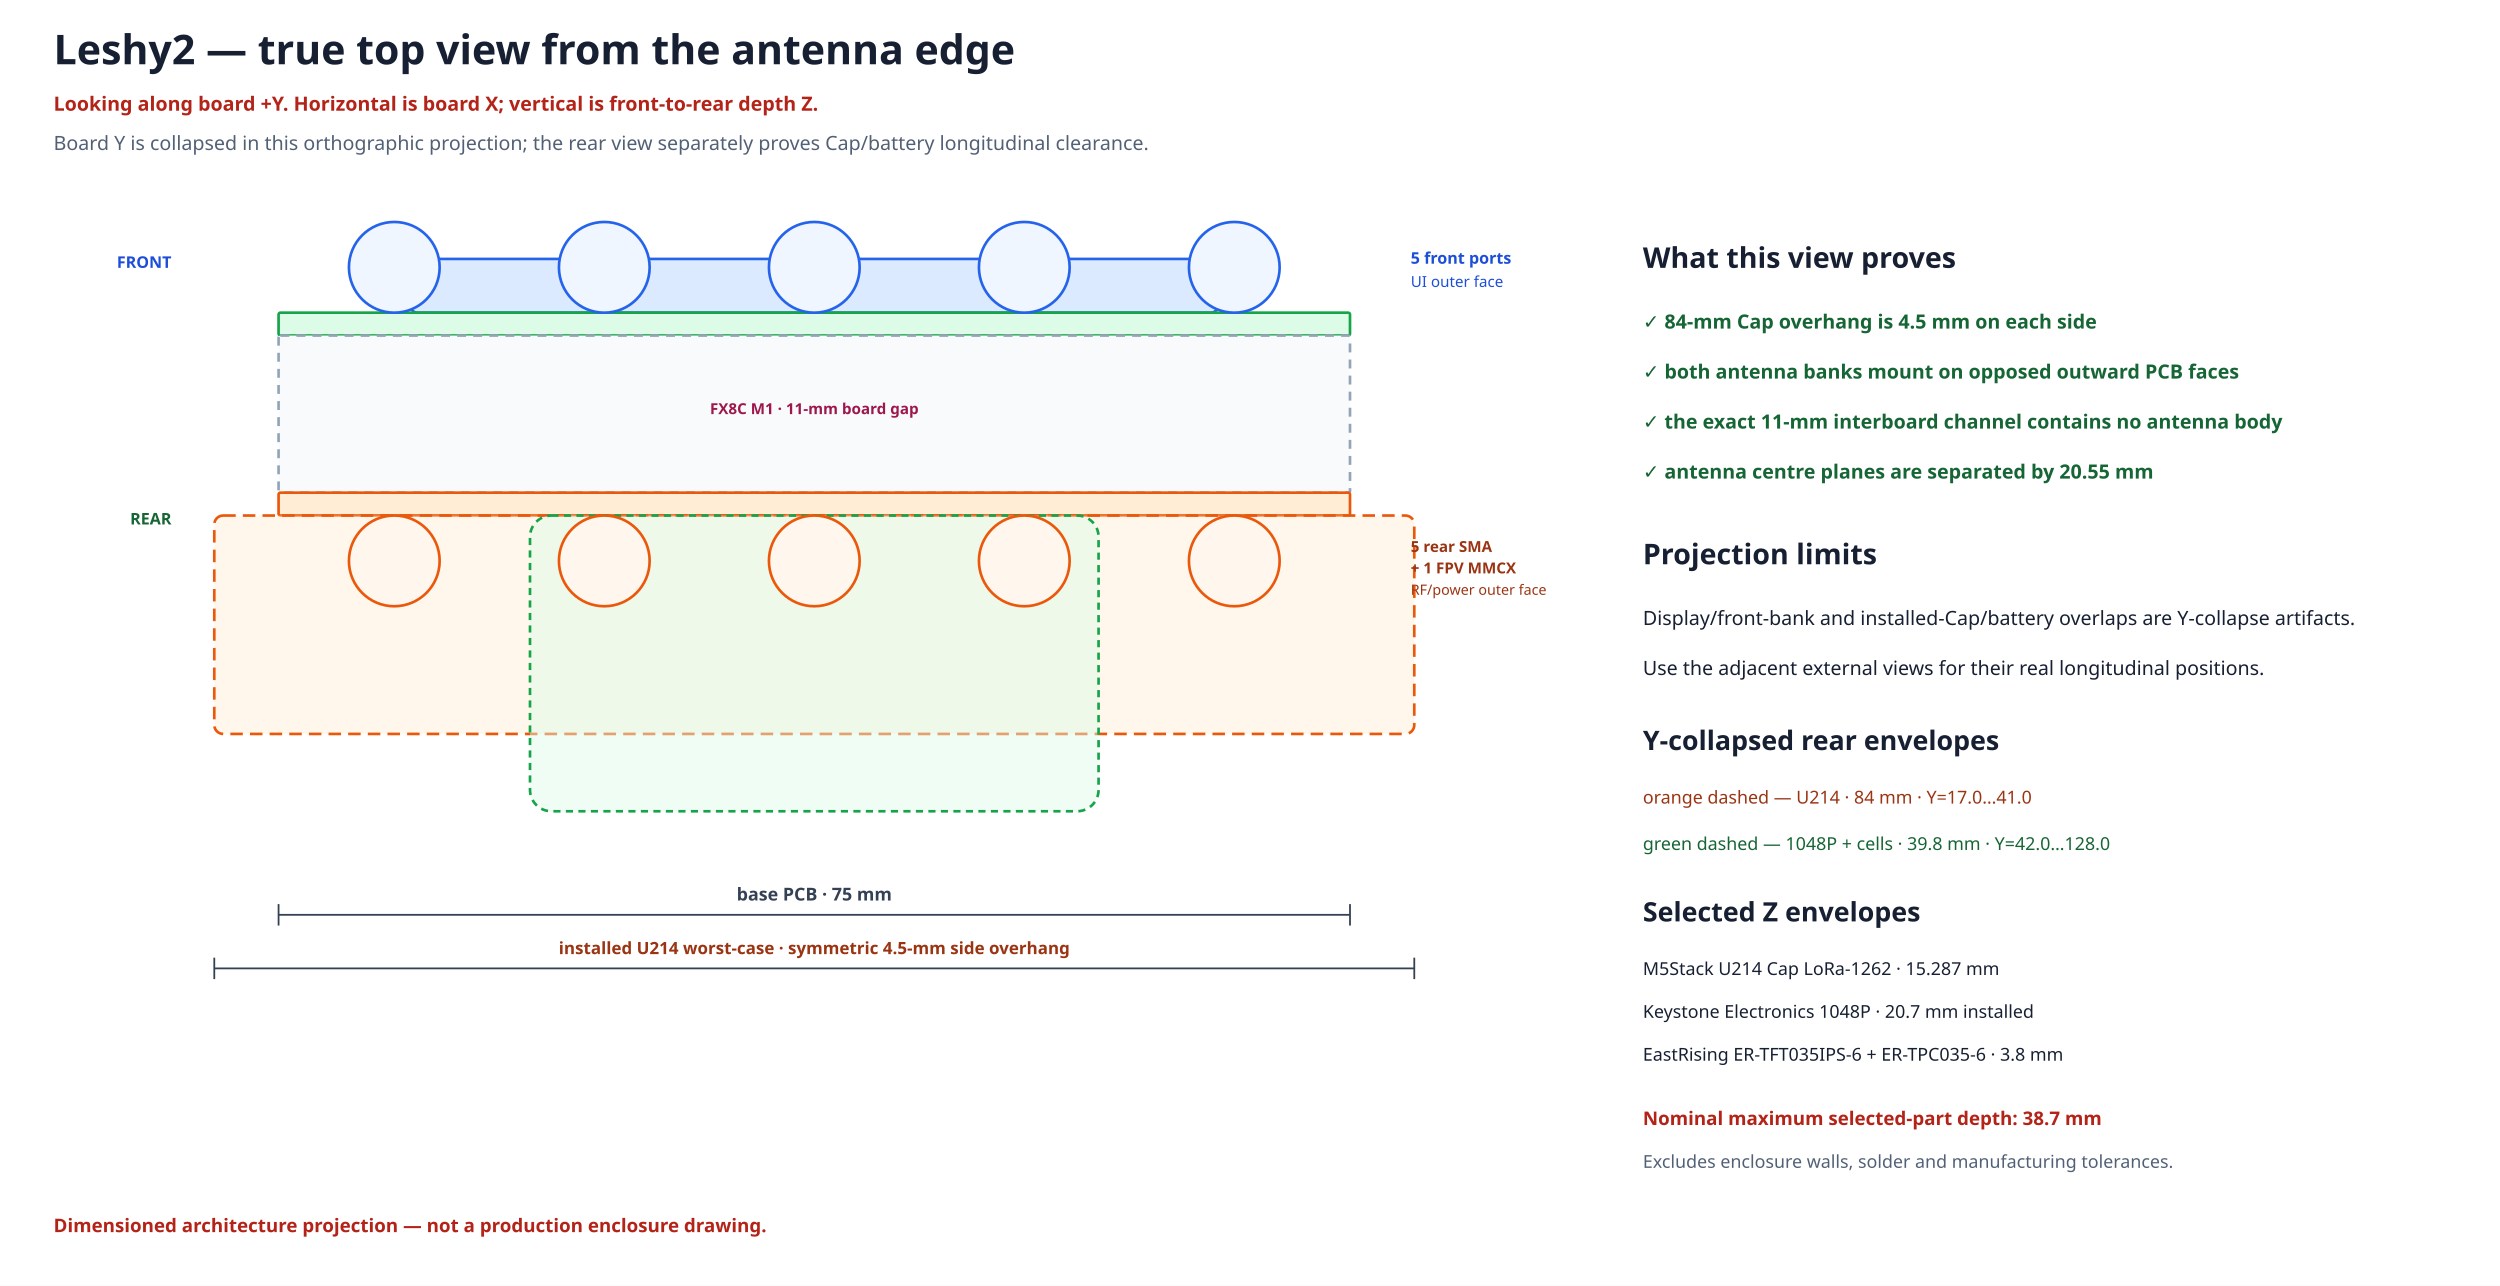
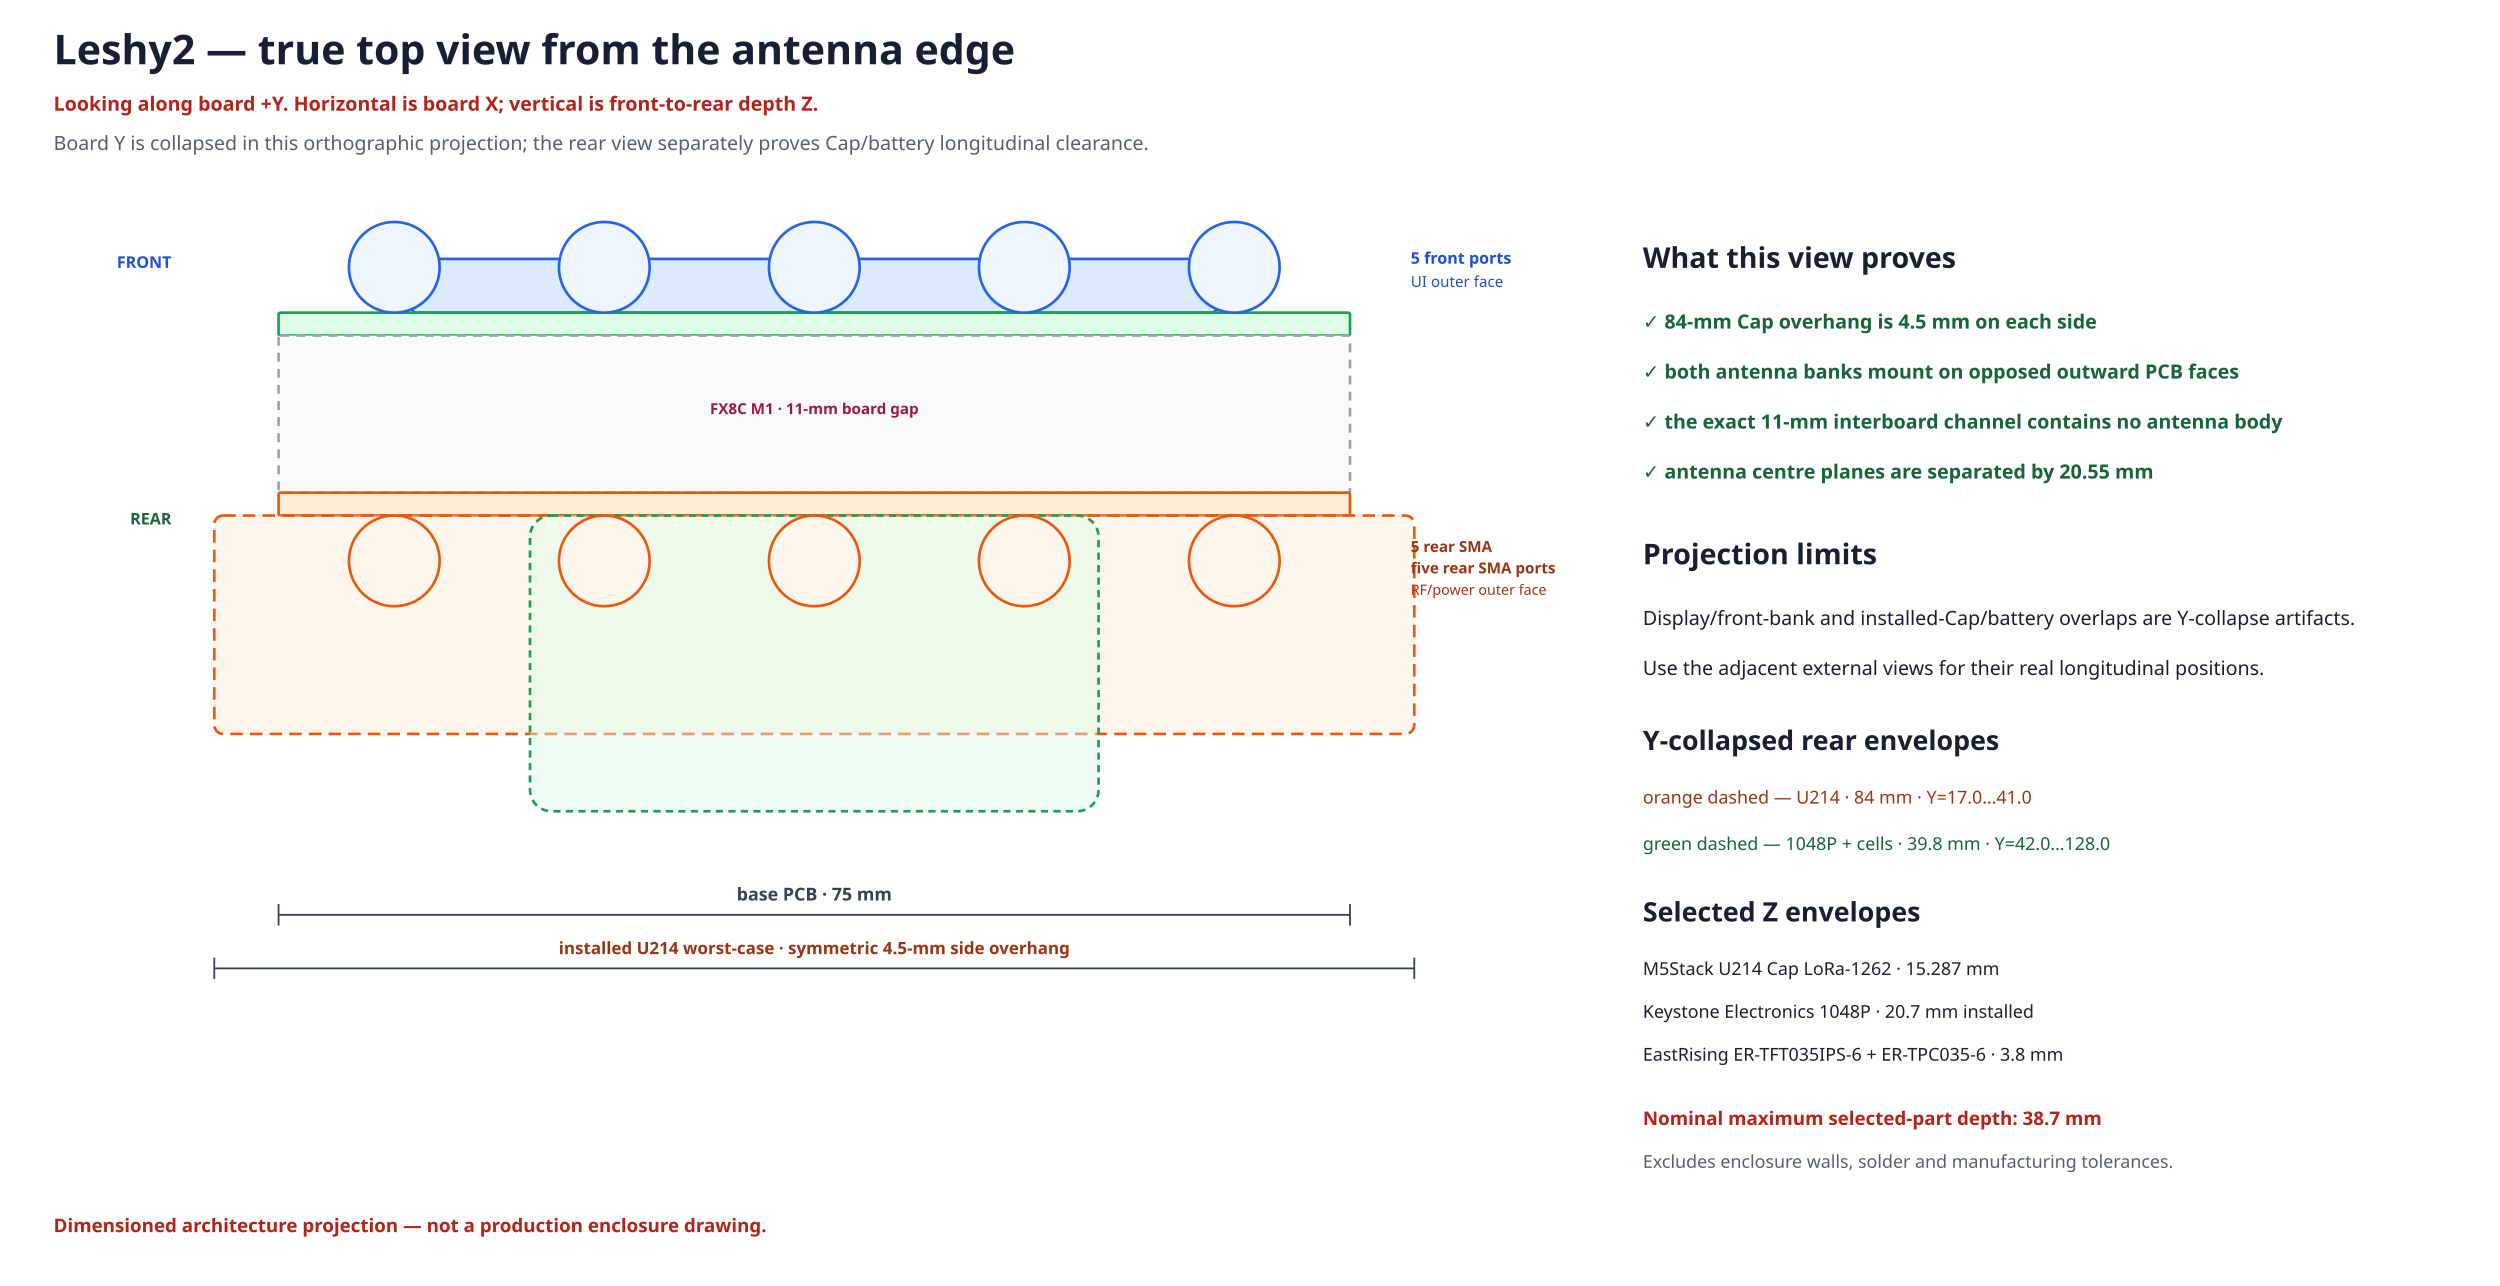
<svg xmlns="http://www.w3.org/2000/svg" width="1400" height="720" viewBox="0 0 1400 720" data-view="top-edge" data-look-direction="antenna-edge-to-bottom" data-rf-mounting="opposed-outer-faces" data-x-scale-px-per-mm="8.0" data-z-scale-px-per-mm="8.0">
  <rect width="100%" height="100%" fill="#ffffff" />
  <text x="30.0" y="36.0" font-family="sans-serif" font-size="23" font-weight="bold" text-anchor="start" fill="#172033">Leshy2 — true top view from the antenna edge</text>
  <text x="30.0" y="62.0" font-family="sans-serif" font-size="11" font-weight="bold" text-anchor="start" fill="#b42318">Looking along board +Y. Horizontal is board X; vertical is front-to-rear depth Z.</text>
  <text x="30.0" y="84.0" font-family="sans-serif" font-size="11" font-weight="normal" text-anchor="start" fill="#526076">Board Y is collapsed in this orthographic projection; the rear view separately proves Cap/battery longitudinal clearance.</text>
  <text x="96.0" y="150.0" font-family="sans-serif" font-size="9" font-weight="bold" text-anchor="end" fill="#1d4ed8">FRONT</text>
  <text x="96.0" y="293.7" font-family="sans-serif" font-size="9" font-weight="bold" text-anchor="end" fill="#166534">REAR</text>
  <rect x="229.8" y="145.0" width="452.3" height="30.1" rx="4" fill="#dbeafe" stroke="#2563eb" stroke-width="1.5" data-instance="display" />
  <rect x="156.0" y="175.1" width="600.0" height="12.8" rx="1" fill="#dcfce7" stroke="#16a34a" stroke-width="1.5" data-instance="ui-pcb" />
  <rect x="156.0" y="187.9" width="600.0" height="88.0" rx="1" fill="#f8fafc" stroke="#94a3b8" stroke-width="1.5" stroke-dasharray="5 4" data-board-gap-mm="11" data-antenna-bodies="none" />
  <rect x="156.0" y="275.9" width="600.0" height="12.8" rx="1" fill="#ffedd5" stroke="#ea580c" stroke-width="1.5" data-instance="rf-pcb" />
  <text x="456.0" y="231.9" font-family="sans-serif" font-size="8.5" font-weight="bold" text-anchor="middle" fill="#9d174d">FX8C M1 · 11-mm board gap</text>
  <g id="top-edge-rear-envelopes" data-y-collapsed="true">
    <rect x="120.0" y="288.7" width="672.0" height="122.3" rx="5" fill="#ffedd5" stroke="#ea580c" stroke-width="1.5" stroke-dasharray="7 4" fill-opacity="0.45" data-instance="u214" />
    <rect x="296.8" y="288.7" width="318.4" height="165.6" rx="12" fill="#dcfce7" stroke="#16a34a" stroke-width="1.5" stroke-dasharray="4 3" fill-opacity="0.45" data-instance="pack-holder" />
  </g>
  <g id="front-antenna-bank" data-count="5" data-mount-face="ui-pcb-outer">
    <ellipse cx="220.8" cy="149.7" rx="25.4" ry="25.4" fill="#eff6ff" stroke="#2563eb" stroke-width="1.5" data-path="N24-0" />
    <ellipse cx="338.4" cy="149.7" rx="25.4" ry="25.4" fill="#eff6ff" stroke="#2563eb" stroke-width="1.5" data-path="S3-2G4" />
    <ellipse cx="456.0" cy="149.7" rx="25.4" ry="25.4" fill="#eff6ff" stroke="#2563eb" stroke-width="1.5" data-path="N24-1" />
    <ellipse cx="573.6" cy="149.7" rx="25.4" ry="25.4" fill="#eff6ff" stroke="#2563eb" stroke-width="1.5" data-path="C5-2G4/5" />
    <ellipse cx="691.2" cy="149.7" rx="25.4" ry="25.4" fill="#eff6ff" stroke="#2563eb" stroke-width="1.5" data-path="N24-2" />
  </g>
  <g id="rear-antenna-bank" data-count="5" data-mount-face="rf-pcb-outer">
    <ellipse cx="220.8" cy="314.1" rx="25.4" ry="25.4" fill="#fff7ed" stroke="#ea580c" stroke-width="1.5" data-path="RX-FM/SW" />
    <ellipse cx="338.4" cy="314.1" rx="25.4" ry="25.4" fill="#fff7ed" stroke="#ea580c" stroke-width="1.5" data-path="RX-AM/LW" />
    <ellipse cx="456.0" cy="314.1" rx="25.4" ry="25.4" fill="#fff7ed" stroke="#ea580c" stroke-width="1.5" data-path="CC-SUB" />
    <ellipse cx="573.6" cy="314.1" rx="25.4" ry="25.4" fill="#fff7ed" stroke="#ea580c" stroke-width="1.5" data-path="VOICE-VHF" />
    <ellipse cx="691.2" cy="314.1" rx="25.4" ry="25.4" fill="#fff7ed" stroke="#ea580c" stroke-width="1.5" data-path="VOICE-UHF" />
  </g>
  <text x="790.0" y="147.7" font-family="sans-serif" font-size="9" font-weight="bold" text-anchor="start" fill="#1d4ed8">5 front ports</text>
  <text x="790.0" y="160.7" font-family="sans-serif" font-size="8.5" font-weight="normal" text-anchor="start" fill="#1d4ed8">UI outer face</text>
  <text x="790.0" y="309.1" font-family="sans-serif" font-size="8.5" font-weight="bold" text-anchor="start" fill="#9a3412">5 rear SMA</text>
-   <text x="790.0" y="321.1" font-family="sans-serif" font-size="8.5" font-weight="bold" text-anchor="start" fill="#9a3412">+ 1 FPV MMCX</text>
+   <text x="790.0" y="321.1" font-family="sans-serif" font-size="8.5" font-weight="bold" text-anchor="start" fill="#9a3412">five rear SMA ports</text>
  <text x="790.0" y="333.1" font-family="sans-serif" font-size="8.0" font-weight="normal" text-anchor="start" fill="#9a3412">RF/power outer face</text>
  <line x1="156.0" y1="512.3" x2="756.0" y2="512.3" stroke="#344054" />
  <line x1="156.0" y1="506.3" x2="156.0" y2="518.3" stroke="#344054" />
  <line x1="756.0" y1="506.3" x2="756.0" y2="518.3" stroke="#344054" />
  <text x="456.0" y="504.3" font-family="sans-serif" font-size="10" font-weight="bold" text-anchor="middle" fill="#344054">base PCB · 75 mm</text>
  <line x1="120.0" y1="542.3" x2="792.0" y2="542.3" stroke="#344054" />
  <line x1="120.0" y1="536.3" x2="120.0" y2="548.3" stroke="#344054" />
  <line x1="792.0" y1="536.3" x2="792.0" y2="548.3" stroke="#344054" />
  <text x="456.0" y="534.3" font-family="sans-serif" font-size="9.5" font-weight="bold" text-anchor="middle" fill="#9a3412">installed U214 worst-case · symmetric 4.5-mm side overhang</text>
  <text x="920.0" y="150.0" font-family="sans-serif" font-size="16" font-weight="bold" text-anchor="start" fill="#172033">What this view proves</text>
  <text x="920.0" y="184.0" font-family="sans-serif" font-size="11" font-weight="bold" text-anchor="start" fill="#166534">✓ 84-mm Cap overhang is 4.5 mm on each side</text>
  <text x="920.0" y="212.0" font-family="sans-serif" font-size="11" font-weight="bold" text-anchor="start" fill="#166534">✓ both antenna banks mount on opposed outward PCB faces</text>
  <text x="920.0" y="240.0" font-family="sans-serif" font-size="11" font-weight="bold" text-anchor="start" fill="#166534">✓ the exact 11-mm interboard channel contains no antenna body</text>
  <text x="920.0" y="268.0" font-family="sans-serif" font-size="11" font-weight="bold" text-anchor="start" fill="#166534">✓ antenna centre planes are separated by 20.55 mm</text>
  <text x="920.0" y="316.0" font-family="sans-serif" font-size="16" font-weight="bold" text-anchor="start" fill="#172033">Projection limits</text>
  <text x="920.0" y="350.0" font-family="sans-serif" font-size="11" font-weight="normal" text-anchor="start" fill="#172033">Display/front-bank and installed-Cap/battery overlaps are Y-collapse artifacts.</text>
  <text x="920.0" y="378.0" font-family="sans-serif" font-size="11" font-weight="normal" text-anchor="start" fill="#172033">Use the adjacent external views for their real longitudinal positions.</text>
  <text x="920.0" y="420.0" font-family="sans-serif" font-size="15" font-weight="bold" text-anchor="start" fill="#172033">Y-collapsed rear envelopes</text>
  <text x="920.0" y="450.0" font-family="sans-serif" font-size="10" font-weight="normal" text-anchor="start" fill="#9a3412">orange dashed — U214 · 84 mm · Y=17.0…41.0</text>
  <text x="920.0" y="476.0" font-family="sans-serif" font-size="10" font-weight="normal" text-anchor="start" fill="#166534">green dashed — 1048P + cells · 39.8 mm · Y=42.0…128.0</text>
  <text x="920.0" y="516.0" font-family="sans-serif" font-size="15" font-weight="bold" text-anchor="start" fill="#172033">Selected Z envelopes</text>
  <text x="920.0" y="546.0" font-family="sans-serif" font-size="10" font-weight="normal" text-anchor="start" fill="#172033">M5Stack U214 Cap LoRa-1262 · 15.287 mm</text>
  <text x="920.0" y="570.0" font-family="sans-serif" font-size="10" font-weight="normal" text-anchor="start" fill="#172033">Keystone Electronics 1048P · 20.7 mm installed</text>
  <text x="920.0" y="594.0" font-family="sans-serif" font-size="10" font-weight="normal" text-anchor="start" fill="#172033">EastRising ER-TFT035IPS-6 + ER-TPC035-6 · 3.8 mm</text>
  <text x="920.0" y="630.0" font-family="sans-serif" font-size="10.5" font-weight="bold" text-anchor="start" fill="#b42318">Nominal maximum selected-part depth: 38.7 mm</text>
  <text x="920.0" y="654.0" font-family="sans-serif" font-size="10" font-weight="normal" text-anchor="start" fill="#526076">Excludes enclosure walls, solder and manufacturing tolerances.</text>
  <text x="30.0" y="690.0" font-family="sans-serif" font-size="10.5" font-weight="bold" text-anchor="start" fill="#b42318">Dimensioned architecture projection — not a production enclosure drawing.</text>
</svg>
